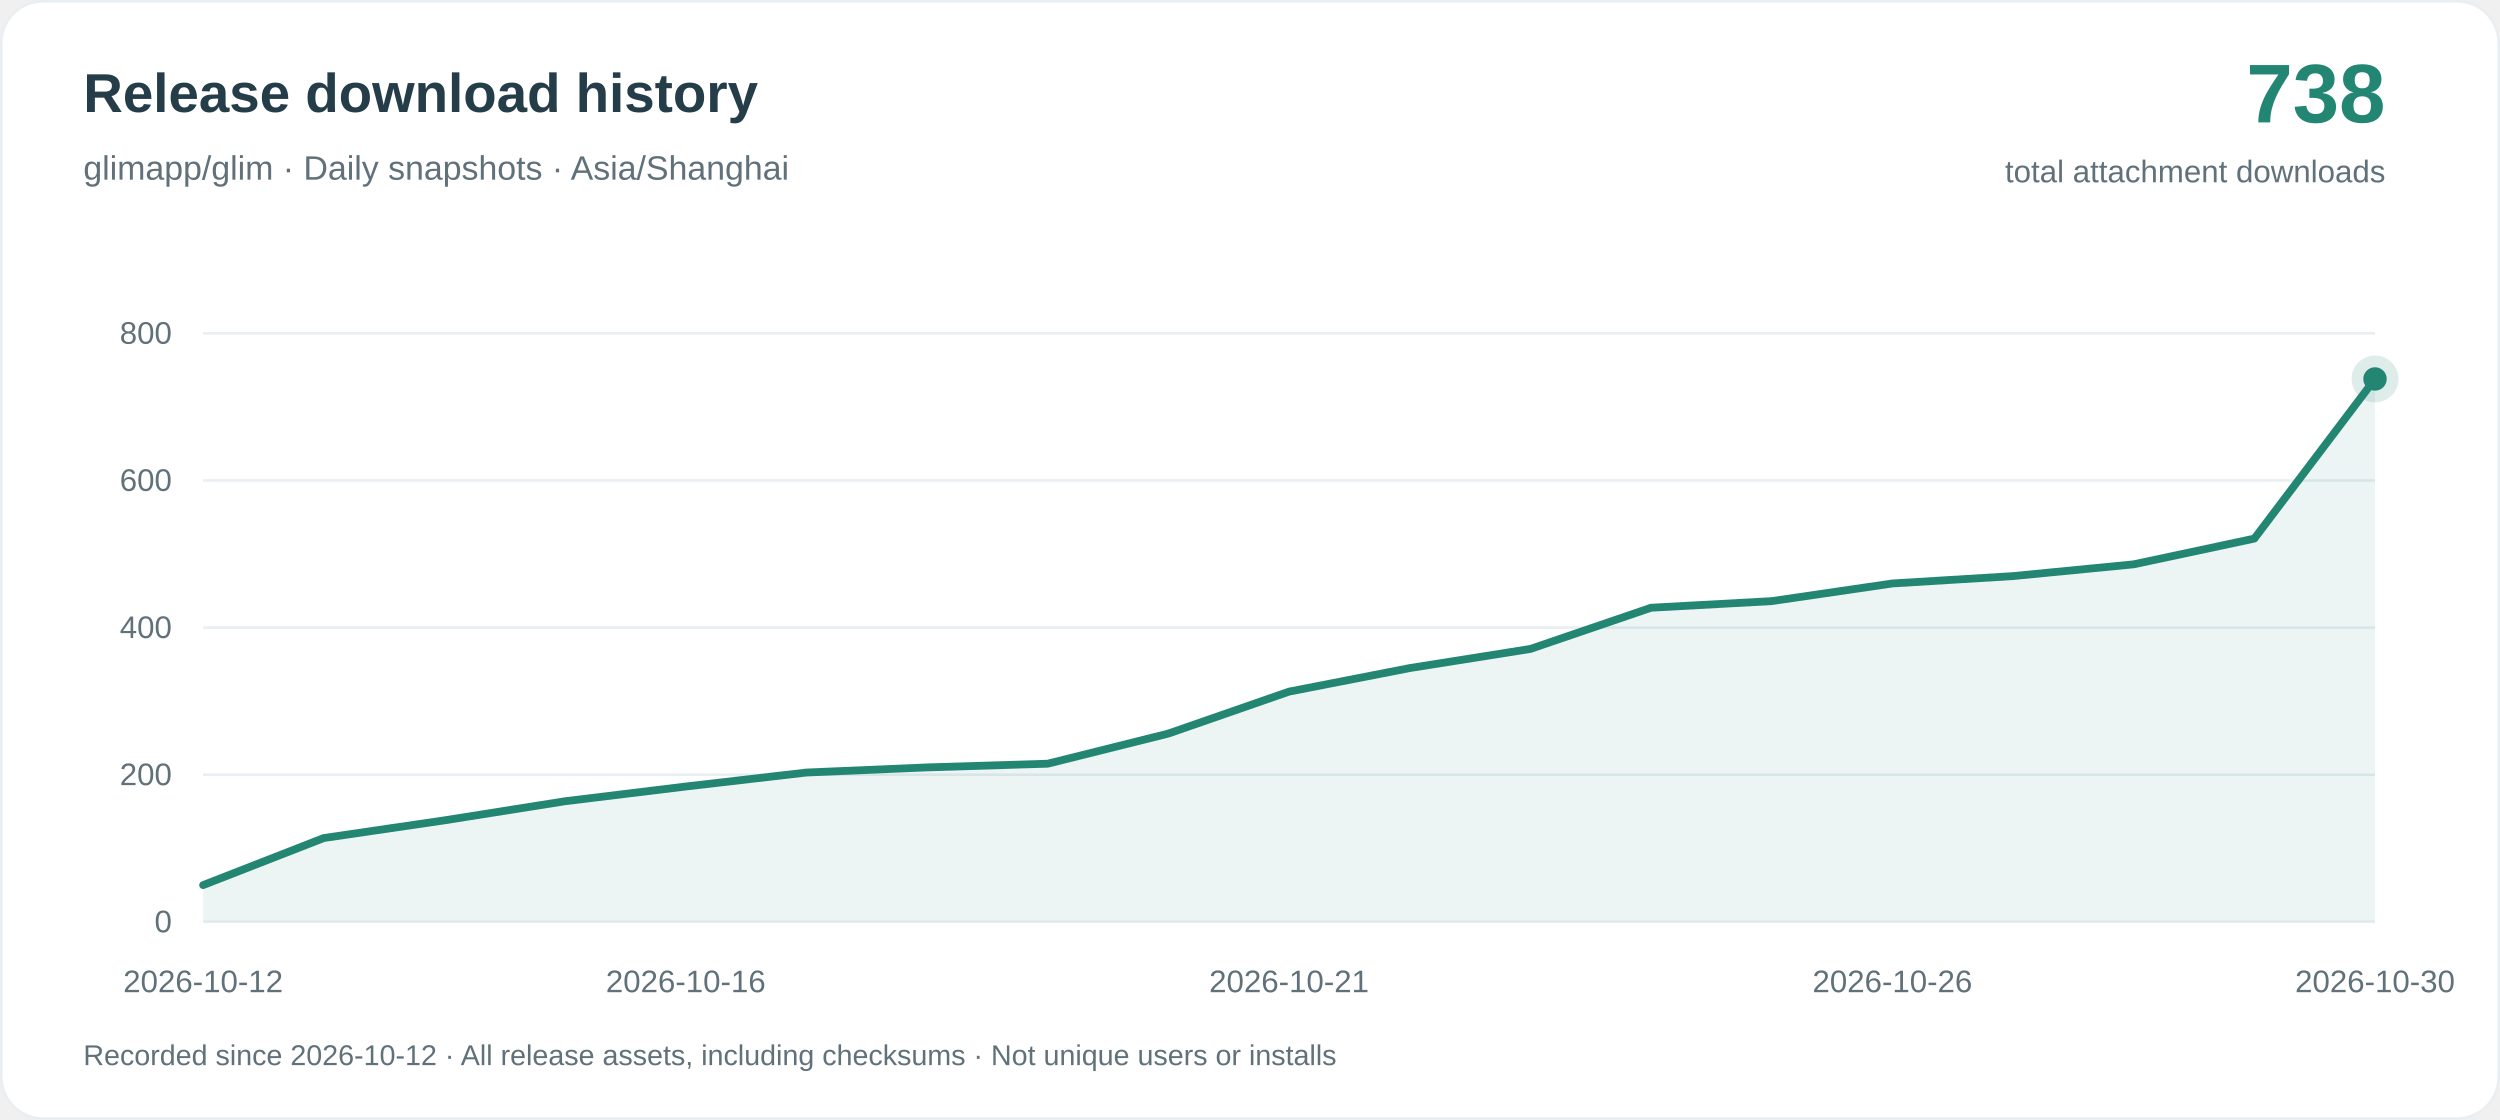
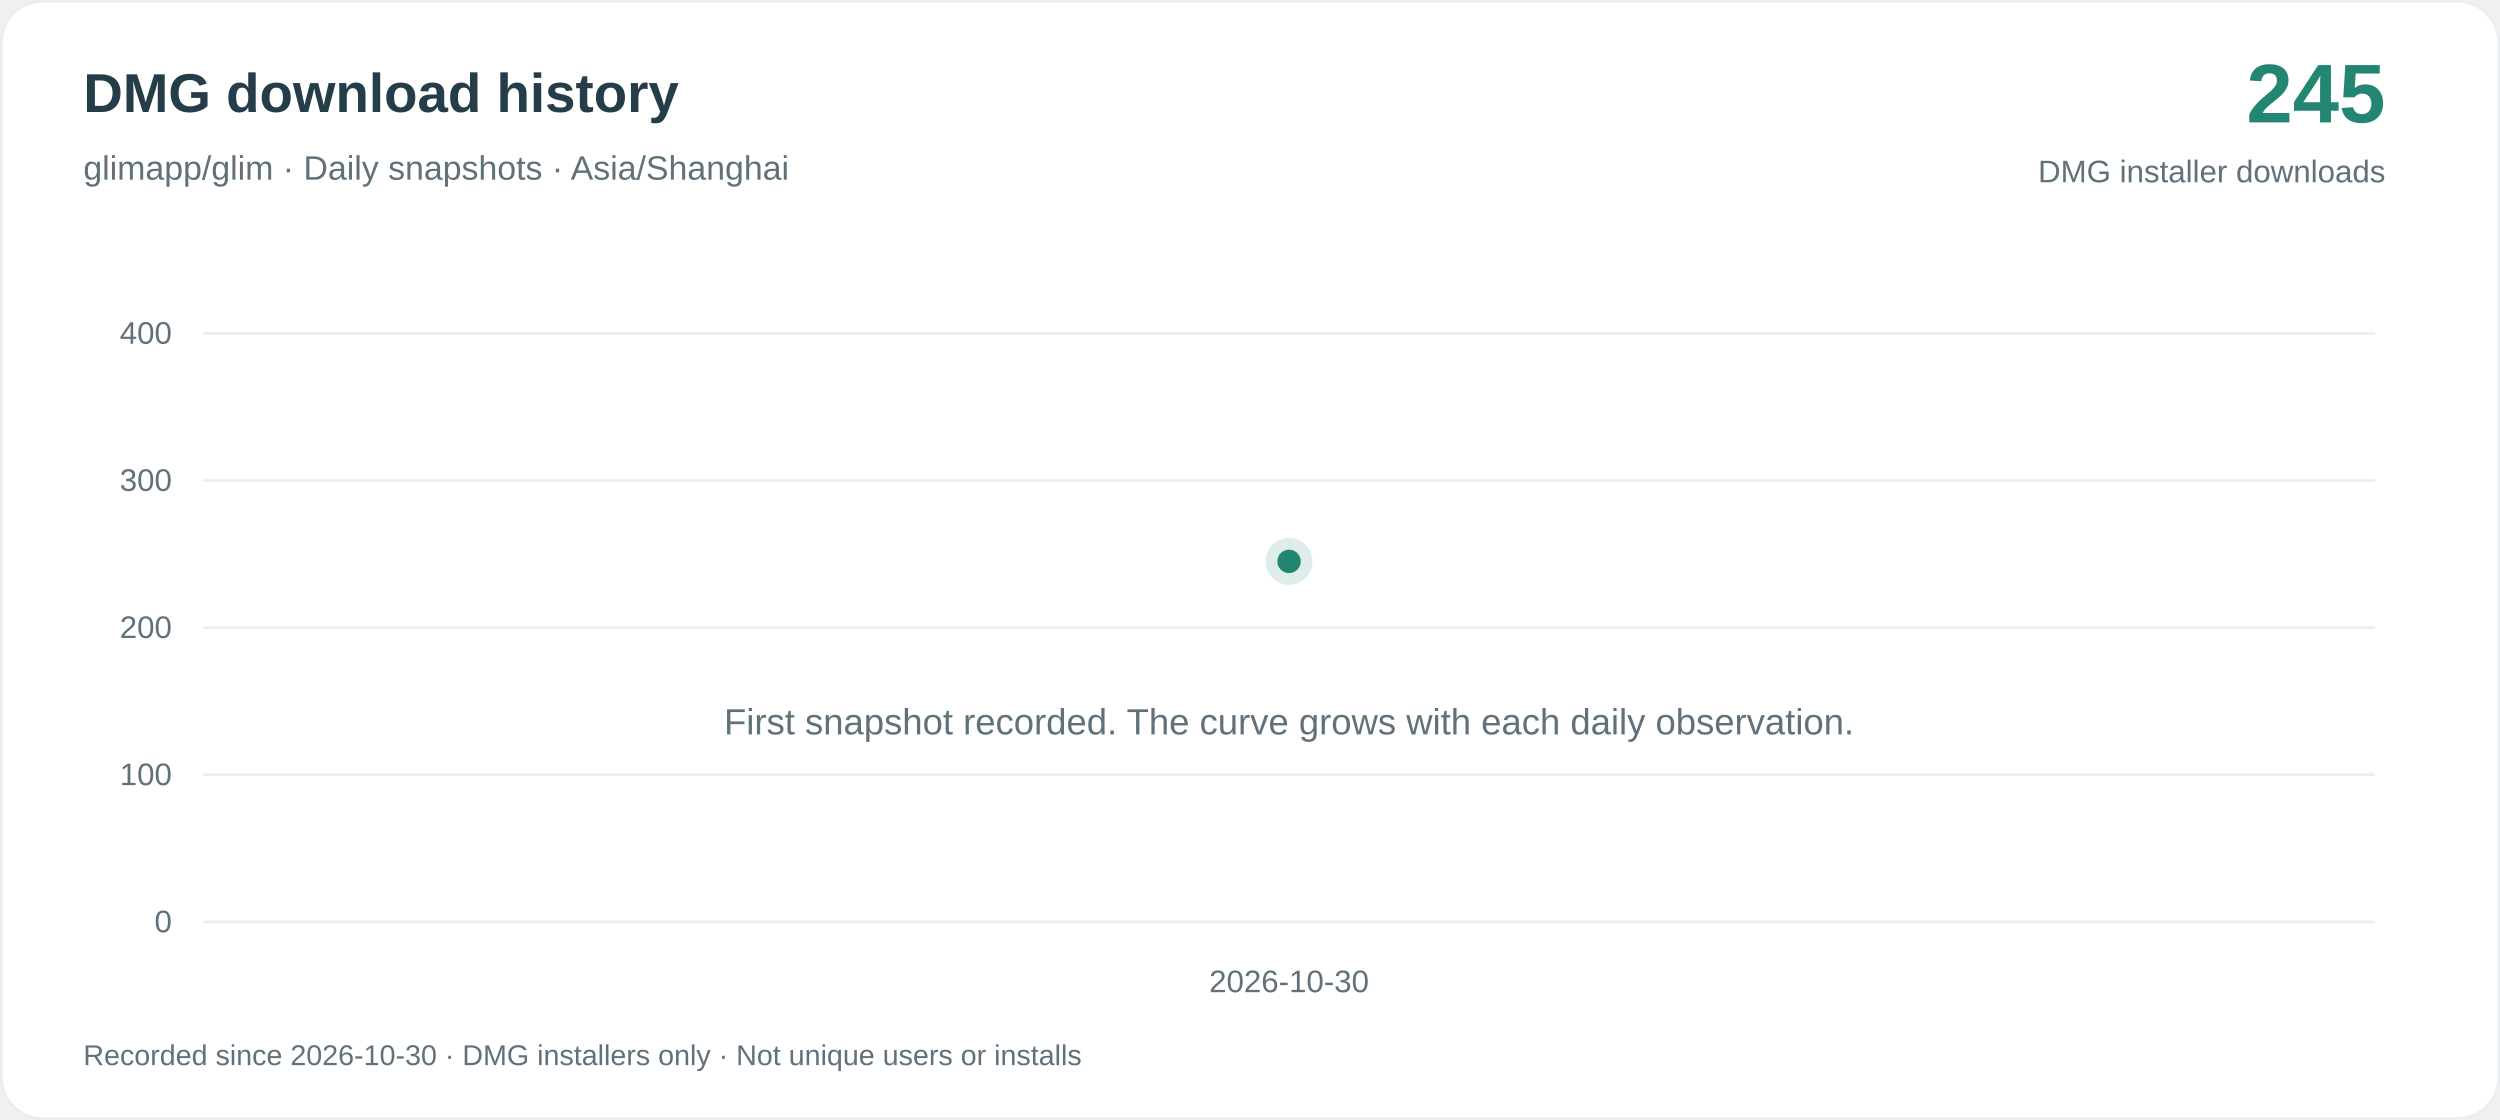
<svg xmlns="http://www.w3.org/2000/svg" width="960" height="430" viewBox="0 0 960 430" role="img" aria-labelledby="title desc">
  <rect x=".5" y=".5" width="959" height="429" rx="16" fill="#ffffff" stroke="#e8eef1" />
  <g font-family="-apple-system, BlinkMacSystemFont, Arial, sans-serif">
-     <text x="32" y="43" fill="#243d48" font-size="21" font-weight="650">Release download history</text>
+     <text x="32" y="43" fill="#243d48" font-size="21" font-weight="650">DMG download history</text>
    <text x="32" y="69" fill="#60717a" font-size="13">glimapp/glim · Daily snapshots · Asia/Shanghai</text>
-     <text x="916" y="47" text-anchor="end" fill="#238673" font-size="32" font-weight="700">738</text>
-     <text x="916" y="70" text-anchor="end" fill="#60717a" font-size="12">total attachment downloads</text>
+     <text x="916" y="47" text-anchor="end" fill="#238673" font-size="32" font-weight="700">245</text>
+     <text x="916" y="70" text-anchor="end" fill="#60717a" font-size="12">DMG installer downloads</text>
    <path d="M78 354H912" stroke="#e8eef1" />
    <text x="66" y="358" text-anchor="end" fill="#60717a" font-size="12">0</text>
    <path d="M78 297.5H912" stroke="#e8eef1" />
-     <text x="66" y="301.5" text-anchor="end" fill="#60717a" font-size="12">200</text>
+     <text x="66" y="301.5" text-anchor="end" fill="#60717a" font-size="12">100</text>
    <path d="M78 241H912" stroke="#e8eef1" />
-     <text x="66" y="245" text-anchor="end" fill="#60717a" font-size="12">400</text>
+     <text x="66" y="245" text-anchor="end" fill="#60717a" font-size="12">200</text>
    <path d="M78 184.5H912" stroke="#e8eef1" />
-     <text x="66" y="188.5" text-anchor="end" fill="#60717a" font-size="12">600</text>
+     <text x="66" y="188.5" text-anchor="end" fill="#60717a" font-size="12">300</text>
    <path d="M78 128H912" stroke="#e8eef1" />
-     <text x="66" y="132" text-anchor="end" fill="#60717a" font-size="12">800</text>
-     <path d="M78.00 339.88 L124.33 321.80 L170.67 315.01 L217.00 307.67 L263.33 302.02 L309.67 296.65 L356.00 294.68 L402.33 293.26 L448.67 281.68 L495.00 265.58 L541.33 256.54 L587.67 249.19 L634.00 233.37 L680.33 230.83 L726.67 224.05 L773.00 221.22 L819.33 216.70 L865.67 206.82 L912.00 145.52 L912.00 354 L78.00 354Z" fill="#238673" fill-opacity=".08" />
-     <path d="M78.00 339.88 L124.33 321.80 L170.67 315.01 L217.00 307.67 L263.33 302.02 L309.67 296.65 L356.00 294.68 L402.33 293.26 L448.67 281.68 L495.00 265.58 L541.33 256.54 L587.67 249.19 L634.00 233.37 L680.33 230.83 L726.67 224.05 L773.00 221.22 L819.33 216.70 L865.67 206.82 L912.00 145.52" fill="none" stroke="#238673" stroke-width="3" stroke-linejoin="round" stroke-linecap="round" />
-     <text x="78.00" y="381" text-anchor="middle" fill="#60717a" font-size="12">2026-10-12</text>
-     <text x="263.33" y="381" text-anchor="middle" fill="#60717a" font-size="12">2026-10-16</text>
-     <text x="495.00" y="381" text-anchor="middle" fill="#60717a" font-size="12">2026-10-21</text>
-     <text x="726.67" y="381" text-anchor="middle" fill="#60717a" font-size="12">2026-10-26</text>
-     <text x="912.00" y="381" text-anchor="middle" fill="#60717a" font-size="12">2026-10-30</text>
-     <circle cx="912.00" cy="145.52" r="9" fill="#238673" fill-opacity=".15" />
-     <circle cx="912.00" cy="145.52" r="4.5" fill="#238673" />
-     <text x="32" y="409" fill="#60717a" font-size="11">Recorded since 2026-10-12 · All release assets, including checksums · Not unique users or installs</text>
+     <text x="66" y="132" text-anchor="end" fill="#60717a" font-size="12">400</text>
+     <text x="495" y="282" text-anchor="middle" fill="#60717a" font-size="14">First snapshot recorded. The curve grows with each daily observation.</text>
+     <text x="495.00" y="381" text-anchor="middle" fill="#60717a" font-size="12">2026-10-30</text>
+     <circle cx="495.00" cy="215.57" r="9" fill="#238673" fill-opacity=".15" />
+     <circle cx="495.00" cy="215.57" r="4.5" fill="#238673" />
+     <text x="32" y="409" fill="#60717a" font-size="11">Recorded since 2026-10-30 · DMG installers only · Not unique users or installs</text>
  </g>
</svg>
